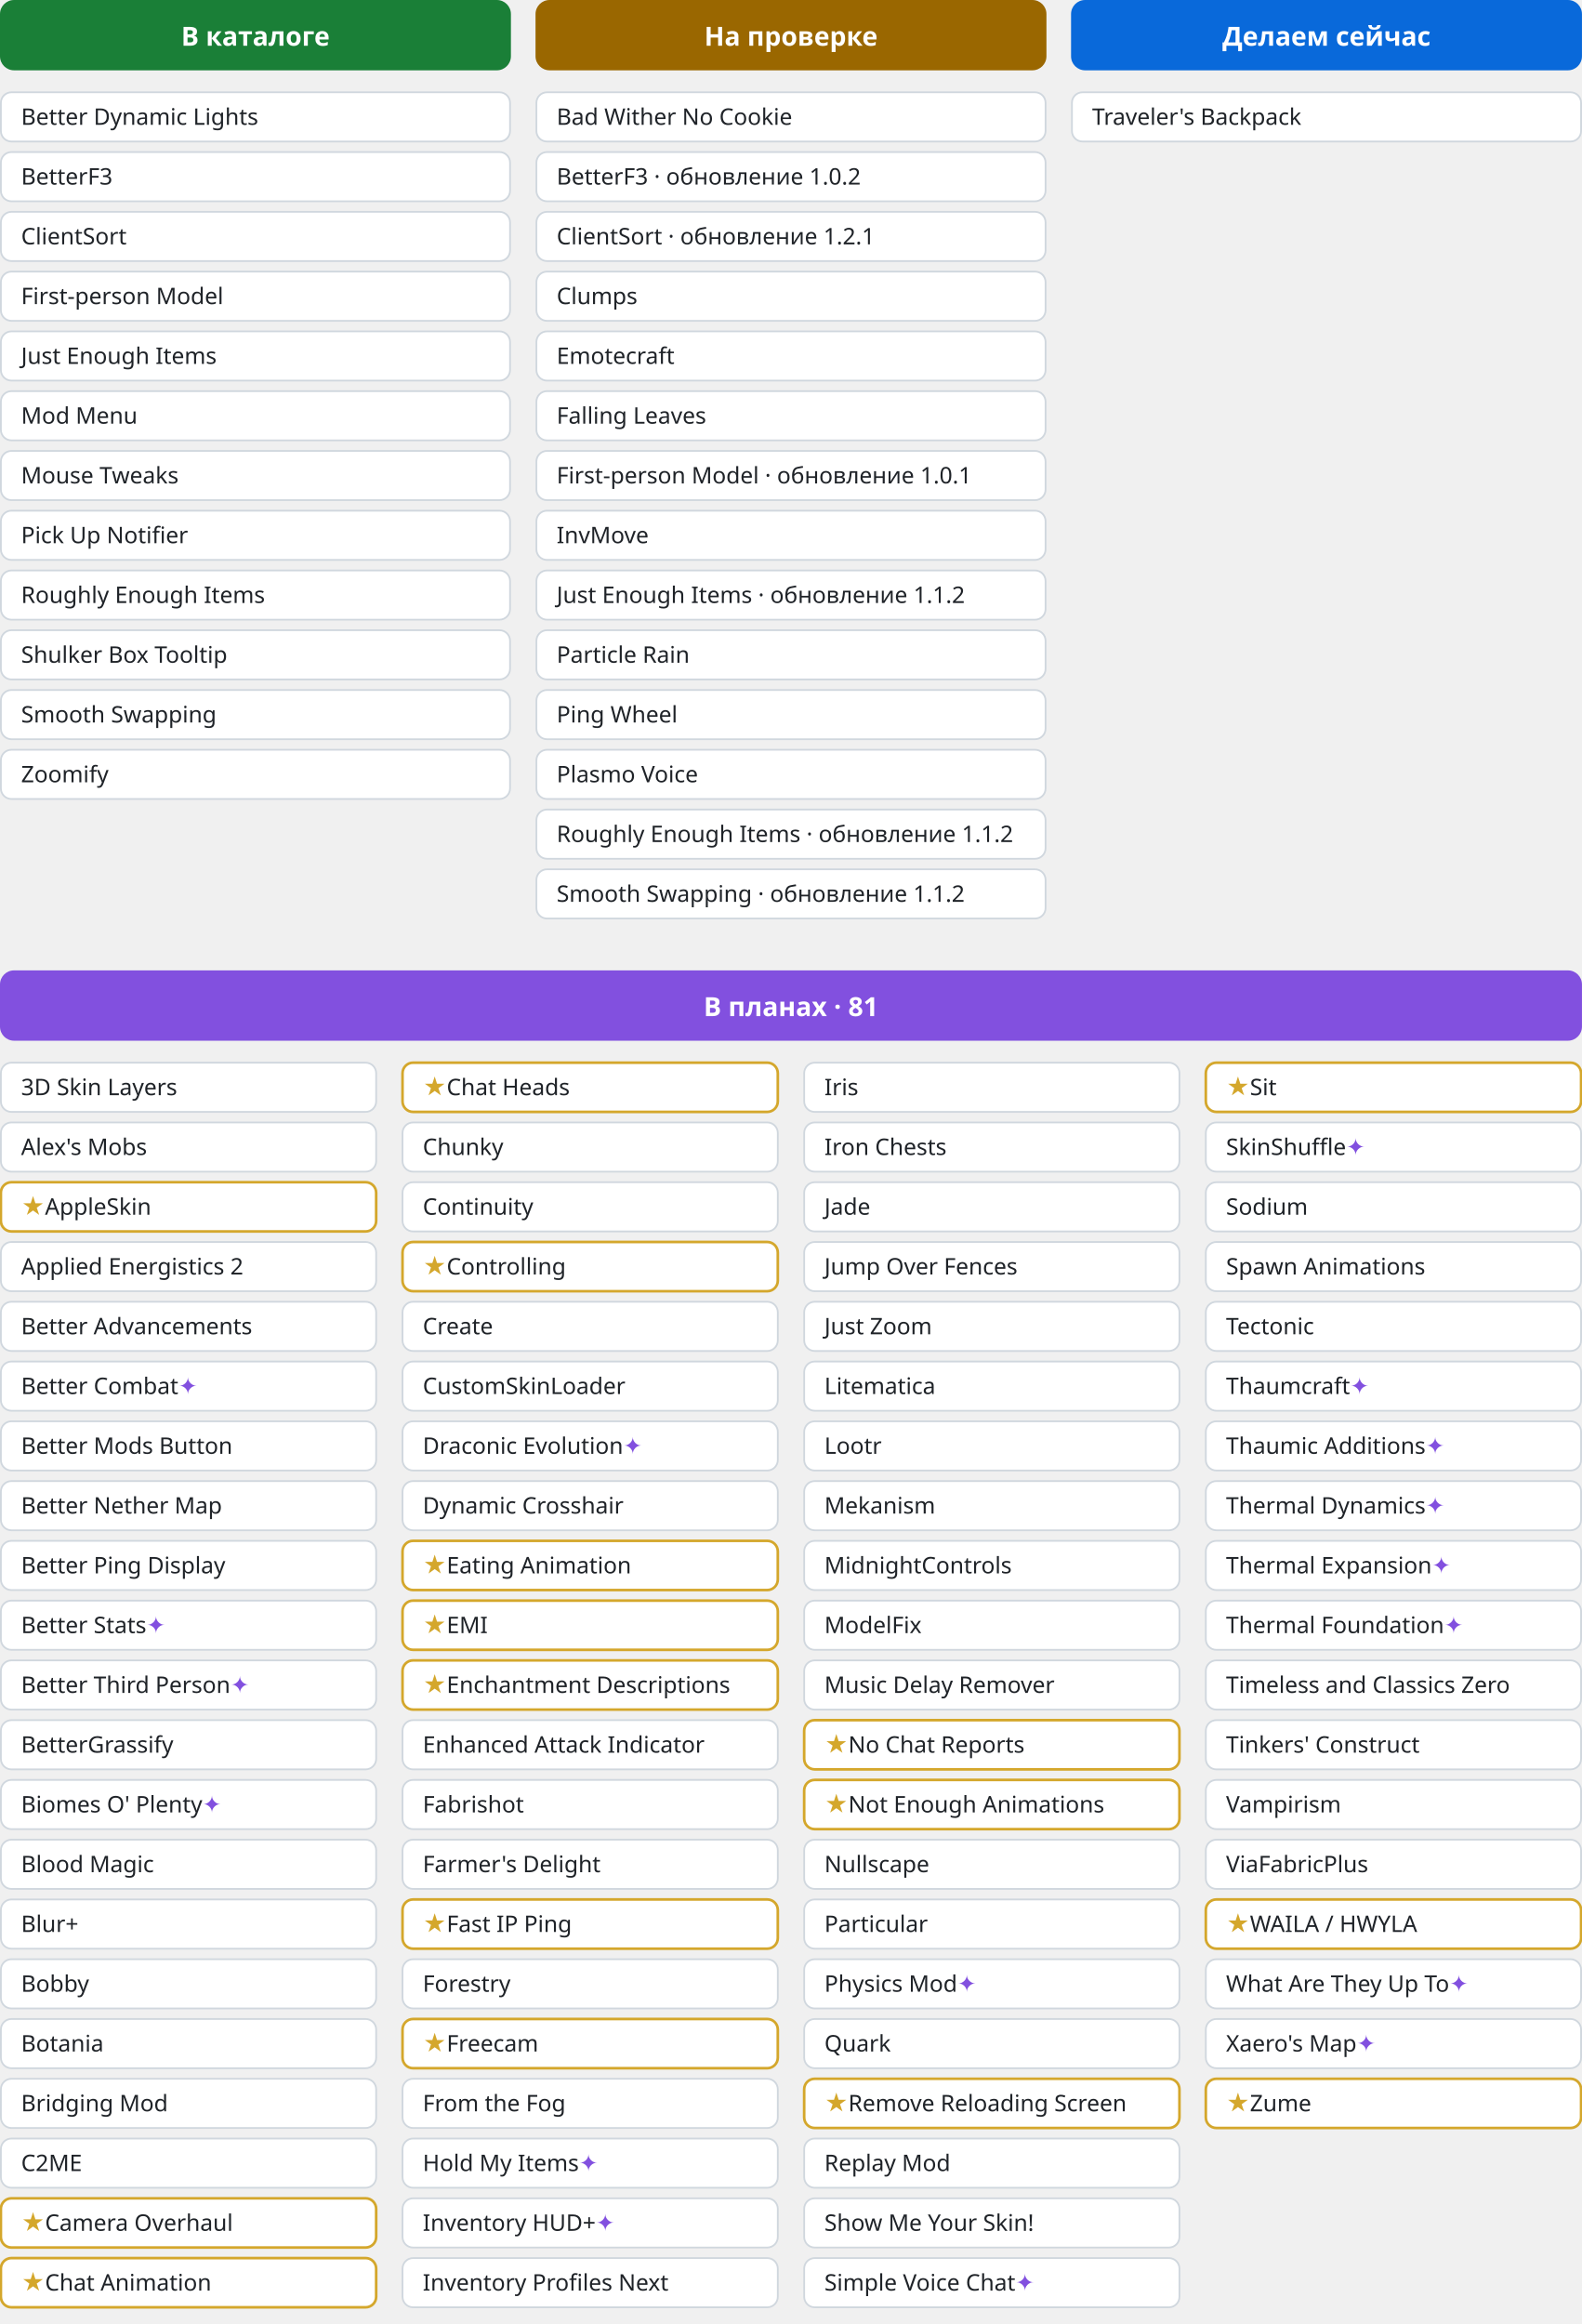
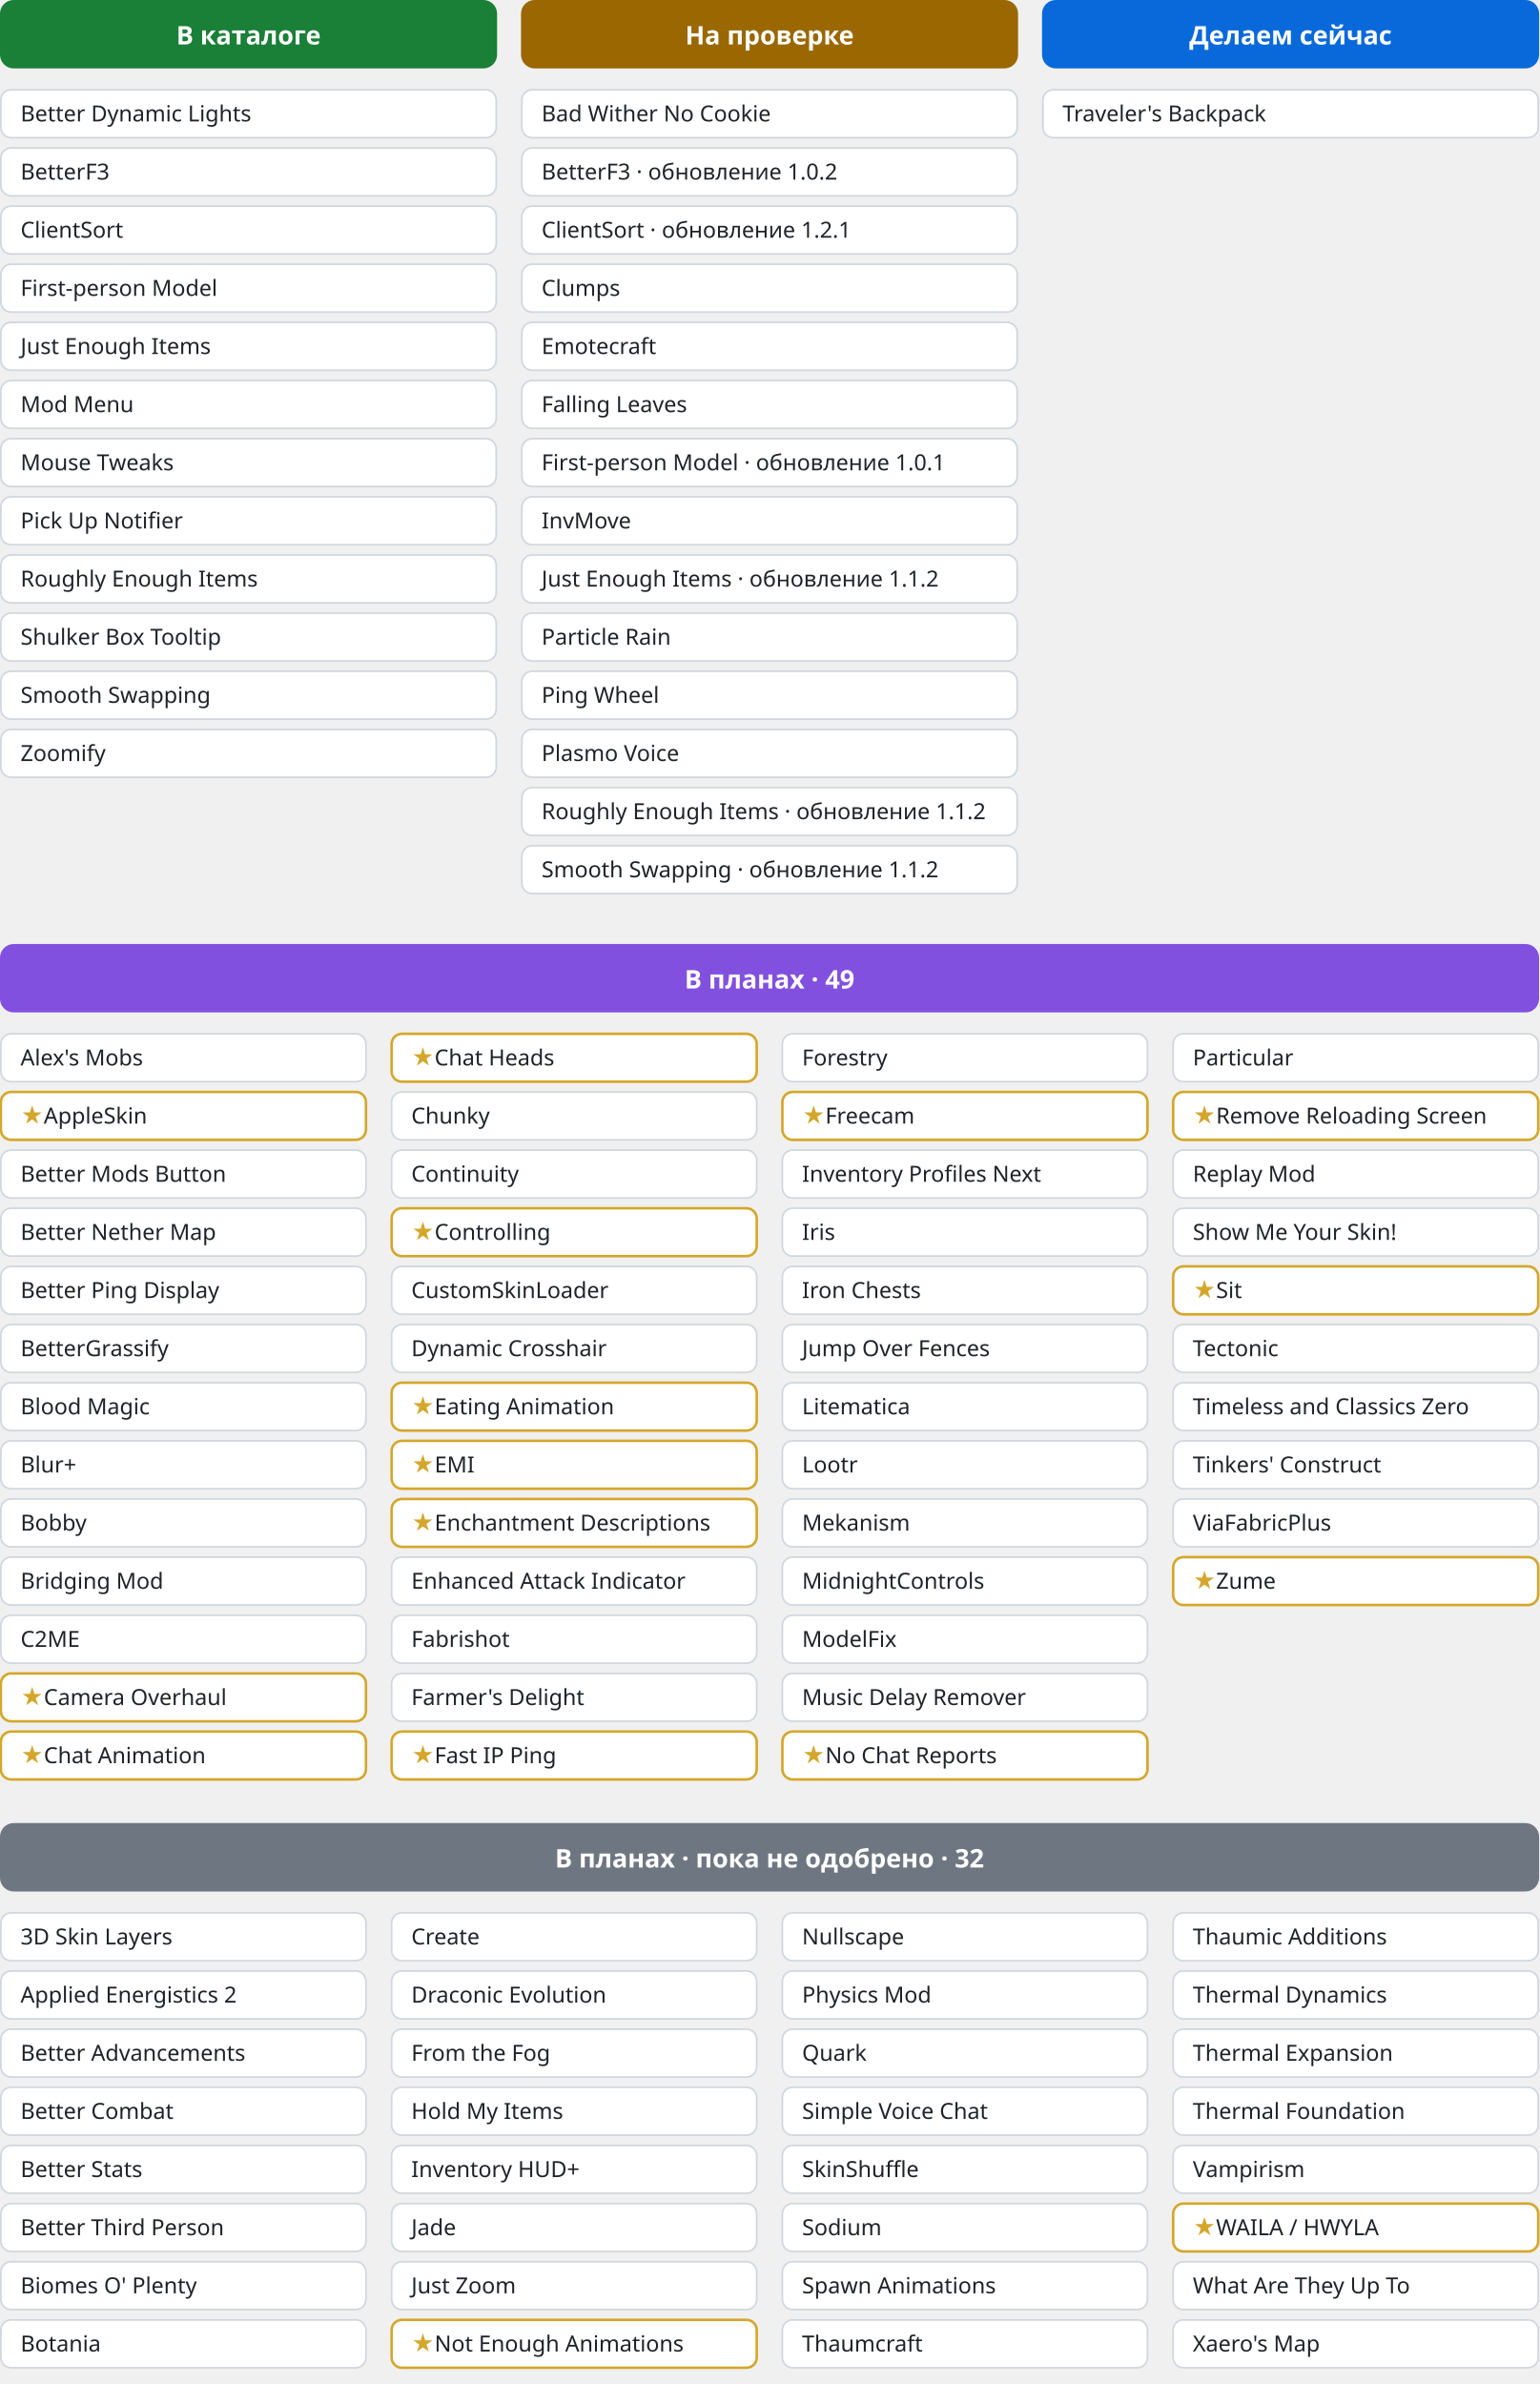
- <svg xmlns="http://www.w3.org/2000/svg" viewBox="0 0 900 1322" width="900" height="1322" role="img">
+ <svg xmlns="http://www.w3.org/2000/svg" viewBox="0 0 900 1394" width="900" height="1394" role="img">
  <style>
.bg{fill:#FFFFFF;stroke:#D0D7DE}.n{fill:#1F2328}.d{fill:#59636E}.a{fill:#818B98}
@media (prefers-color-scheme: dark){.bg{fill:#151B23;stroke:#3D444D}.n{fill:#F0F6FC}.d{fill:#9198A1}.a{fill:#6E7681}}
text{font-family:-apple-system,BlinkMacSystemFont,"Segoe UI","Noto Sans",Helvetica,Arial,sans-serif}
</style>
  <rect x="0" y="0" width="290.667" height="40" rx="8" fill="#1A7F37" />
  <text x="145.333" y="26" font-size="15" font-weight="600" fill="#fff" text-anchor="middle">В каталоге</text>
  <rect class="bg" x="0.5" y="52.5" width="289.667" height="28" rx="6" />
  <text class="n" x="12" y="71" font-size="13">Better Dynamic Lights</text>
  <rect class="bg" x="0.5" y="86.5" width="289.667" height="28" rx="6" />
  <text class="n" x="12" y="105" font-size="13">BetterF3</text>
  <rect class="bg" x="0.5" y="120.5" width="289.667" height="28" rx="6" />
  <text class="n" x="12" y="139" font-size="13">ClientSort</text>
  <rect class="bg" x="0.5" y="154.5" width="289.667" height="28" rx="6" />
  <text class="n" x="12" y="173" font-size="13">First-person Model</text>
  <rect class="bg" x="0.5" y="188.5" width="289.667" height="28" rx="6" />
  <text class="n" x="12" y="207" font-size="13">Just Enough Items</text>
  <rect class="bg" x="0.5" y="222.5" width="289.667" height="28" rx="6" />
  <text class="n" x="12" y="241" font-size="13">Mod Menu</text>
  <rect class="bg" x="0.5" y="256.5" width="289.667" height="28" rx="6" />
  <text class="n" x="12" y="275" font-size="13">Mouse Tweaks</text>
  <rect class="bg" x="0.5" y="290.5" width="289.667" height="28" rx="6" />
  <text class="n" x="12" y="309" font-size="13">Pick Up Notifier</text>
  <rect class="bg" x="0.5" y="324.5" width="289.667" height="28" rx="6" />
  <text class="n" x="12" y="343" font-size="13">Roughly Enough Items</text>
  <rect class="bg" x="0.5" y="358.5" width="289.667" height="28" rx="6" />
  <text class="n" x="12" y="377" font-size="13">Shulker Box Tooltip</text>
  <rect class="bg" x="0.5" y="392.5" width="289.667" height="28" rx="6" />
  <text class="n" x="12" y="411" font-size="13">Smooth Swapping</text>
  <rect class="bg" x="0.5" y="426.5" width="289.667" height="28" rx="6" />
  <text class="n" x="12" y="445" font-size="13">Zoomify</text>
  <rect x="304.667" y="0" width="290.667" height="40" rx="8" fill="#9A6700" />
  <text x="450" y="26" font-size="15" font-weight="600" fill="#fff" text-anchor="middle">На проверке</text>
  <rect class="bg" x="305.167" y="52.5" width="289.667" height="28" rx="6" />
  <text class="n" x="316.667" y="71" font-size="13">Bad Wither No Cookie</text>
  <rect class="bg" x="305.167" y="86.5" width="289.667" height="28" rx="6" />
  <text class="n" x="316.667" y="105" font-size="13">BetterF3 · обновление 1.0.2</text>
  <rect class="bg" x="305.167" y="120.5" width="289.667" height="28" rx="6" />
  <text class="n" x="316.667" y="139" font-size="13">ClientSort · обновление 1.2.1</text>
  <rect class="bg" x="305.167" y="154.5" width="289.667" height="28" rx="6" />
  <text class="n" x="316.667" y="173" font-size="13">Clumps</text>
  <rect class="bg" x="305.167" y="188.5" width="289.667" height="28" rx="6" />
  <text class="n" x="316.667" y="207" font-size="13">Emotecraft</text>
  <rect class="bg" x="305.167" y="222.5" width="289.667" height="28" rx="6" />
  <text class="n" x="316.667" y="241" font-size="13">Falling Leaves</text>
  <rect class="bg" x="305.167" y="256.5" width="289.667" height="28" rx="6" />
  <text class="n" x="316.667" y="275" font-size="13">First-person Model · обновление 1.0.1</text>
  <rect class="bg" x="305.167" y="290.5" width="289.667" height="28" rx="6" />
  <text class="n" x="316.667" y="309" font-size="13">InvMove</text>
  <rect class="bg" x="305.167" y="324.5" width="289.667" height="28" rx="6" />
  <text class="n" x="316.667" y="343" font-size="13">Just Enough Items · обновление 1.1.2</text>
  <rect class="bg" x="305.167" y="358.5" width="289.667" height="28" rx="6" />
  <text class="n" x="316.667" y="377" font-size="13">Particle Rain</text>
  <rect class="bg" x="305.167" y="392.5" width="289.667" height="28" rx="6" />
  <text class="n" x="316.667" y="411" font-size="13">Ping Wheel</text>
  <rect class="bg" x="305.167" y="426.5" width="289.667" height="28" rx="6" />
  <text class="n" x="316.667" y="445" font-size="13">Plasmo Voice</text>
  <rect class="bg" x="305.167" y="460.5" width="289.667" height="28" rx="6" />
  <text class="n" x="316.667" y="479" font-size="13">Roughly Enough Items · обновление 1.1.2</text>
  <rect class="bg" x="305.167" y="494.5" width="289.667" height="28" rx="6" />
  <text class="n" x="316.667" y="513" font-size="13">Smooth Swapping · обновление 1.1.2</text>
  <rect x="609.333" y="0" width="290.667" height="40" rx="8" fill="#0969DA" />
  <text x="754.667" y="26" font-size="15" font-weight="600" fill="#fff" text-anchor="middle">Делаем сейчас</text>
  <rect class="bg" x="609.833" y="52.5" width="289.667" height="28" rx="6" />
  <text class="n" x="621.333" y="71" font-size="13">Traveler's Backpack</text>
  <rect x="0" y="552" width="900" height="40" rx="8" fill="#8250DF" />
-   <text x="450" y="578" font-size="15" font-weight="600" fill="#fff" text-anchor="middle">В планах · 81</text>
+   <text x="450" y="578" font-size="15" font-weight="600" fill="#fff" text-anchor="middle">В планах · 49</text>
  <rect class="bg" x="0.5" y="604.5" width="213.5" height="28" rx="6" />
-   <text class="n" x="12" y="623" font-size="13">3D Skin Layers</text>
-   <rect class="bg" x="0.5" y="638.5" width="213.5" height="28" rx="6" />
-   <text class="n" x="12" y="657" font-size="13">Alex's Mobs</text>
-   <rect class="bg" x="0.5" y="672.5" width="213.5" height="28" rx="6" style="stroke:#D4A72C;stroke-width:1.5" />
-   <text class="n" x="12" y="691" font-size="13">
+   <text class="n" x="12" y="623" font-size="13">Alex's Mobs</text>
+   <rect class="bg" x="0.5" y="638.5" width="213.5" height="28" rx="6" style="stroke:#D4A72C;stroke-width:1.5" />
+   <text class="n" x="12" y="657" font-size="13">
    <tspan fill="#D4A72C">★ </tspan>AppleSkin</text>
+   <rect class="bg" x="0.5" y="672.5" width="213.5" height="28" rx="6" />
+   <text class="n" x="12" y="691" font-size="13">Better Mods Button</text>
  <rect class="bg" x="0.5" y="706.5" width="213.5" height="28" rx="6" />
-   <text class="n" x="12" y="725" font-size="13">Applied Energistics 2</text>
+   <text class="n" x="12" y="725" font-size="13">Better Nether Map</text>
  <rect class="bg" x="0.5" y="740.5" width="213.5" height="28" rx="6" />
-   <text class="n" x="12" y="759" font-size="13">Better Advancements</text>
+   <text class="n" x="12" y="759" font-size="13">Better Ping Display</text>
  <rect class="bg" x="0.5" y="774.5" width="213.5" height="28" rx="6" />
-   <text class="n" x="12" y="793" font-size="13">Better Combat<tspan fill="#8250DF"> ✦</tspan>
-   </text>
+   <text class="n" x="12" y="793" font-size="13">BetterGrassify</text>
  <rect class="bg" x="0.5" y="808.5" width="213.5" height="28" rx="6" />
-   <text class="n" x="12" y="827" font-size="13">Better Mods Button</text>
+   <text class="n" x="12" y="827" font-size="13">Blood Magic</text>
  <rect class="bg" x="0.5" y="842.5" width="213.5" height="28" rx="6" />
-   <text class="n" x="12" y="861" font-size="13">Better Nether Map</text>
+   <text class="n" x="12" y="861" font-size="13">Blur+</text>
  <rect class="bg" x="0.5" y="876.5" width="213.5" height="28" rx="6" />
-   <text class="n" x="12" y="895" font-size="13">Better Ping Display</text>
+   <text class="n" x="12" y="895" font-size="13">Bobby</text>
  <rect class="bg" x="0.5" y="910.5" width="213.5" height="28" rx="6" />
-   <text class="n" x="12" y="929" font-size="13">Better Stats<tspan fill="#8250DF"> ✦</tspan>
-   </text>
+   <text class="n" x="12" y="929" font-size="13">Bridging Mod</text>
  <rect class="bg" x="0.5" y="944.5" width="213.5" height="28" rx="6" />
-   <text class="n" x="12" y="963" font-size="13">Better Third Person<tspan fill="#8250DF"> ✦</tspan>
-   </text>
-   <rect class="bg" x="0.5" y="978.5" width="213.5" height="28" rx="6" />
-   <text class="n" x="12" y="997" font-size="13">BetterGrassify</text>
-   <rect class="bg" x="0.5" y="1012.5" width="213.5" height="28" rx="6" />
-   <text class="n" x="12" y="1031" font-size="13">Biomes O' Plenty<tspan fill="#8250DF"> ✦</tspan>
-   </text>
-   <rect class="bg" x="0.5" y="1046.5" width="213.5" height="28" rx="6" />
-   <text class="n" x="12" y="1065" font-size="13">Blood Magic</text>
-   <rect class="bg" x="0.5" y="1080.5" width="213.5" height="28" rx="6" />
-   <text class="n" x="12" y="1099" font-size="13">Blur+</text>
-   <rect class="bg" x="0.5" y="1114.5" width="213.5" height="28" rx="6" />
-   <text class="n" x="12" y="1133" font-size="13">Bobby</text>
-   <rect class="bg" x="0.5" y="1148.5" width="213.5" height="28" rx="6" />
-   <text class="n" x="12" y="1167" font-size="13">Botania</text>
-   <rect class="bg" x="0.5" y="1182.5" width="213.5" height="28" rx="6" />
-   <text class="n" x="12" y="1201" font-size="13">Bridging Mod</text>
-   <rect class="bg" x="0.5" y="1216.5" width="213.5" height="28" rx="6" />
-   <text class="n" x="12" y="1235" font-size="13">C2ME</text>
-   <rect class="bg" x="0.5" y="1250.5" width="213.5" height="28" rx="6" style="stroke:#D4A72C;stroke-width:1.5" />
-   <text class="n" x="12" y="1269" font-size="13">
+   <text class="n" x="12" y="963" font-size="13">C2ME</text>
+   <rect class="bg" x="0.5" y="978.5" width="213.5" height="28" rx="6" style="stroke:#D4A72C;stroke-width:1.5" />
+   <text class="n" x="12" y="997" font-size="13">
    <tspan fill="#D4A72C">★ </tspan>Camera Overhaul</text>
-   <rect class="bg" x="0.5" y="1284.5" width="213.5" height="28" rx="6" style="stroke:#D4A72C;stroke-width:1.5" />
-   <text class="n" x="12" y="1303" font-size="13">
+   <rect class="bg" x="0.5" y="1012.5" width="213.5" height="28" rx="6" style="stroke:#D4A72C;stroke-width:1.5" />
+   <text class="n" x="12" y="1031" font-size="13">
    <tspan fill="#D4A72C">★ </tspan>Chat Animation</text>
  <rect class="bg" x="229" y="604.5" width="213.5" height="28" rx="6" style="stroke:#D4A72C;stroke-width:1.5" />
  <text class="n" x="240.5" y="623" font-size="13">
    <tspan fill="#D4A72C">★ </tspan>Chat Heads</text>
  <rect class="bg" x="229" y="638.5" width="213.5" height="28" rx="6" />
  <text class="n" x="240.5" y="657" font-size="13">Chunky</text>
  <rect class="bg" x="229" y="672.5" width="213.5" height="28" rx="6" />
  <text class="n" x="240.5" y="691" font-size="13">Continuity</text>
  <rect class="bg" x="229" y="706.5" width="213.5" height="28" rx="6" style="stroke:#D4A72C;stroke-width:1.5" />
  <text class="n" x="240.5" y="725" font-size="13">
    <tspan fill="#D4A72C">★ </tspan>Controlling</text>
  <rect class="bg" x="229" y="740.5" width="213.5" height="28" rx="6" />
-   <text class="n" x="240.5" y="759" font-size="13">Create</text>
+   <text class="n" x="240.5" y="759" font-size="13">CustomSkinLoader</text>
  <rect class="bg" x="229" y="774.5" width="213.5" height="28" rx="6" />
-   <text class="n" x="240.5" y="793" font-size="13">CustomSkinLoader</text>
-   <rect class="bg" x="229" y="808.5" width="213.5" height="28" rx="6" />
-   <text class="n" x="240.5" y="827" font-size="13">Draconic Evolution<tspan fill="#8250DF"> ✦</tspan>
-   </text>
-   <rect class="bg" x="229" y="842.5" width="213.5" height="28" rx="6" />
-   <text class="n" x="240.5" y="861" font-size="13">Dynamic Crosshair</text>
+   <text class="n" x="240.5" y="793" font-size="13">Dynamic Crosshair</text>
+   <rect class="bg" x="229" y="808.5" width="213.5" height="28" rx="6" style="stroke:#D4A72C;stroke-width:1.5" />
+   <text class="n" x="240.5" y="827" font-size="13">
+     <tspan fill="#D4A72C">★ </tspan>Eating Animation</text>
+   <rect class="bg" x="229" y="842.5" width="213.5" height="28" rx="6" style="stroke:#D4A72C;stroke-width:1.5" />
+   <text class="n" x="240.5" y="861" font-size="13">
+     <tspan fill="#D4A72C">★ </tspan>EMI</text>
  <rect class="bg" x="229" y="876.5" width="213.5" height="28" rx="6" style="stroke:#D4A72C;stroke-width:1.5" />
  <text class="n" x="240.5" y="895" font-size="13">
-     <tspan fill="#D4A72C">★ </tspan>Eating Animation</text>
-   <rect class="bg" x="229" y="910.5" width="213.5" height="28" rx="6" style="stroke:#D4A72C;stroke-width:1.5" />
-   <text class="n" x="240.5" y="929" font-size="13">
-     <tspan fill="#D4A72C">★ </tspan>EMI</text>
-   <rect class="bg" x="229" y="944.5" width="213.5" height="28" rx="6" style="stroke:#D4A72C;stroke-width:1.5" />
-   <text class="n" x="240.5" y="963" font-size="13">
    <tspan fill="#D4A72C">★ </tspan>Enchantment Descriptions</text>
+   <rect class="bg" x="229" y="910.5" width="213.5" height="28" rx="6" />
+   <text class="n" x="240.5" y="929" font-size="13">Enhanced Attack Indicator</text>
+   <rect class="bg" x="229" y="944.5" width="213.5" height="28" rx="6" />
+   <text class="n" x="240.5" y="963" font-size="13">Fabrishot</text>
  <rect class="bg" x="229" y="978.5" width="213.5" height="28" rx="6" />
-   <text class="n" x="240.5" y="997" font-size="13">Enhanced Attack Indicator</text>
-   <rect class="bg" x="229" y="1012.5" width="213.5" height="28" rx="6" />
-   <text class="n" x="240.5" y="1031" font-size="13">Fabrishot</text>
-   <rect class="bg" x="229" y="1046.5" width="213.5" height="28" rx="6" />
-   <text class="n" x="240.5" y="1065" font-size="13">Farmer's Delight</text>
-   <rect class="bg" x="229" y="1080.5" width="213.5" height="28" rx="6" style="stroke:#D4A72C;stroke-width:1.5" />
-   <text class="n" x="240.5" y="1099" font-size="13">
+   <text class="n" x="240.5" y="997" font-size="13">Farmer's Delight</text>
+   <rect class="bg" x="229" y="1012.5" width="213.5" height="28" rx="6" style="stroke:#D4A72C;stroke-width:1.5" />
+   <text class="n" x="240.5" y="1031" font-size="13">
    <tspan fill="#D4A72C">★ </tspan>Fast IP Ping</text>
-   <rect class="bg" x="229" y="1114.5" width="213.5" height="28" rx="6" />
-   <text class="n" x="240.5" y="1133" font-size="13">Forestry</text>
-   <rect class="bg" x="229" y="1148.5" width="213.5" height="28" rx="6" style="stroke:#D4A72C;stroke-width:1.5" />
-   <text class="n" x="240.5" y="1167" font-size="13">
+   <rect class="bg" x="457.5" y="604.5" width="213.5" height="28" rx="6" />
+   <text class="n" x="469" y="623" font-size="13">Forestry</text>
+   <rect class="bg" x="457.5" y="638.5" width="213.5" height="28" rx="6" style="stroke:#D4A72C;stroke-width:1.5" />
+   <text class="n" x="469" y="657" font-size="13">
    <tspan fill="#D4A72C">★ </tspan>Freecam</text>
-   <rect class="bg" x="229" y="1182.5" width="213.5" height="28" rx="6" />
-   <text class="n" x="240.5" y="1201" font-size="13">From the Fog</text>
-   <rect class="bg" x="229" y="1216.5" width="213.5" height="28" rx="6" />
-   <text class="n" x="240.5" y="1235" font-size="13">Hold My Items<tspan fill="#8250DF"> ✦</tspan>
-   </text>
-   <rect class="bg" x="229" y="1250.5" width="213.5" height="28" rx="6" />
-   <text class="n" x="240.5" y="1269" font-size="13">Inventory HUD+<tspan fill="#8250DF"> ✦</tspan>
-   </text>
-   <rect class="bg" x="229" y="1284.5" width="213.5" height="28" rx="6" />
-   <text class="n" x="240.5" y="1303" font-size="13">Inventory Profiles Next</text>
-   <rect class="bg" x="457.5" y="604.5" width="213.5" height="28" rx="6" />
-   <text class="n" x="469" y="623" font-size="13">Iris</text>
-   <rect class="bg" x="457.5" y="638.5" width="213.5" height="28" rx="6" />
-   <text class="n" x="469" y="657" font-size="13">Iron Chests</text>
  <rect class="bg" x="457.5" y="672.5" width="213.5" height="28" rx="6" />
-   <text class="n" x="469" y="691" font-size="13">Jade</text>
+   <text class="n" x="469" y="691" font-size="13">Inventory Profiles Next</text>
  <rect class="bg" x="457.5" y="706.5" width="213.5" height="28" rx="6" />
-   <text class="n" x="469" y="725" font-size="13">Jump Over Fences</text>
+   <text class="n" x="469" y="725" font-size="13">Iris</text>
  <rect class="bg" x="457.5" y="740.5" width="213.5" height="28" rx="6" />
-   <text class="n" x="469" y="759" font-size="13">Just Zoom</text>
+   <text class="n" x="469" y="759" font-size="13">Iron Chests</text>
  <rect class="bg" x="457.5" y="774.5" width="213.5" height="28" rx="6" />
-   <text class="n" x="469" y="793" font-size="13">Litematica</text>
+   <text class="n" x="469" y="793" font-size="13">Jump Over Fences</text>
  <rect class="bg" x="457.5" y="808.5" width="213.5" height="28" rx="6" />
-   <text class="n" x="469" y="827" font-size="13">Lootr</text>
+   <text class="n" x="469" y="827" font-size="13">Litematica</text>
  <rect class="bg" x="457.5" y="842.5" width="213.5" height="28" rx="6" />
-   <text class="n" x="469" y="861" font-size="13">Mekanism</text>
+   <text class="n" x="469" y="861" font-size="13">Lootr</text>
  <rect class="bg" x="457.5" y="876.5" width="213.5" height="28" rx="6" />
-   <text class="n" x="469" y="895" font-size="13">MidnightControls</text>
+   <text class="n" x="469" y="895" font-size="13">Mekanism</text>
  <rect class="bg" x="457.5" y="910.5" width="213.5" height="28" rx="6" />
-   <text class="n" x="469" y="929" font-size="13">ModelFix</text>
+   <text class="n" x="469" y="929" font-size="13">MidnightControls</text>
  <rect class="bg" x="457.5" y="944.5" width="213.5" height="28" rx="6" />
-   <text class="n" x="469" y="963" font-size="13">Music Delay Remover</text>
-   <rect class="bg" x="457.5" y="978.5" width="213.5" height="28" rx="6" style="stroke:#D4A72C;stroke-width:1.5" />
-   <text class="n" x="469" y="997" font-size="13">
-     <tspan fill="#D4A72C">★ </tspan>No Chat Reports</text>
+   <text class="n" x="469" y="963" font-size="13">ModelFix</text>
+   <rect class="bg" x="457.5" y="978.5" width="213.5" height="28" rx="6" />
+   <text class="n" x="469" y="997" font-size="13">Music Delay Remover</text>
  <rect class="bg" x="457.5" y="1012.5" width="213.5" height="28" rx="6" style="stroke:#D4A72C;stroke-width:1.5" />
  <text class="n" x="469" y="1031" font-size="13">
+     <tspan fill="#D4A72C">★ </tspan>No Chat Reports</text>
+   <rect class="bg" x="686" y="604.5" width="213.5" height="28" rx="6" />
+   <text class="n" x="697.5" y="623" font-size="13">Particular</text>
+   <rect class="bg" x="686" y="638.5" width="213.5" height="28" rx="6" style="stroke:#D4A72C;stroke-width:1.5" />
+   <text class="n" x="697.5" y="657" font-size="13">
+     <tspan fill="#D4A72C">★ </tspan>Remove Reloading Screen</text>
+   <rect class="bg" x="686" y="672.5" width="213.5" height="28" rx="6" />
+   <text class="n" x="697.5" y="691" font-size="13">Replay Mod</text>
+   <rect class="bg" x="686" y="706.5" width="213.5" height="28" rx="6" />
+   <text class="n" x="697.5" y="725" font-size="13">Show Me Your Skin!</text>
+   <rect class="bg" x="686" y="740.5" width="213.5" height="28" rx="6" style="stroke:#D4A72C;stroke-width:1.5" />
+   <text class="n" x="697.5" y="759" font-size="13">
+     <tspan fill="#D4A72C">★ </tspan>Sit</text>
+   <rect class="bg" x="686" y="774.5" width="213.5" height="28" rx="6" />
+   <text class="n" x="697.5" y="793" font-size="13">Tectonic</text>
+   <rect class="bg" x="686" y="808.5" width="213.5" height="28" rx="6" />
+   <text class="n" x="697.5" y="827" font-size="13">Timeless and Classics Zero</text>
+   <rect class="bg" x="686" y="842.5" width="213.5" height="28" rx="6" />
+   <text class="n" x="697.5" y="861" font-size="13">Tinkers' Construct</text>
+   <rect class="bg" x="686" y="876.5" width="213.5" height="28" rx="6" />
+   <text class="n" x="697.5" y="895" font-size="13">ViaFabricPlus</text>
+   <rect class="bg" x="686" y="910.5" width="213.5" height="28" rx="6" style="stroke:#D4A72C;stroke-width:1.5" />
+   <text class="n" x="697.5" y="929" font-size="13">
+     <tspan fill="#D4A72C">★ </tspan>Zume</text>
+   <rect x="0" y="1066" width="900" height="40" rx="8" fill="#6E7781" />
+   <text x="450" y="1092" font-size="15" font-weight="600" fill="#fff" text-anchor="middle">В планах · пока не одобрено · 32</text>
+   <rect class="bg" x="0.5" y="1118.5" width="213.5" height="28" rx="6" />
+   <text class="n" x="12" y="1137" font-size="13">3D Skin Layers</text>
+   <rect class="bg" x="0.5" y="1152.5" width="213.5" height="28" rx="6" />
+   <text class="n" x="12" y="1171" font-size="13">Applied Energistics 2</text>
+   <rect class="bg" x="0.5" y="1186.5" width="213.5" height="28" rx="6" />
+   <text class="n" x="12" y="1205" font-size="13">Better Advancements</text>
+   <rect class="bg" x="0.5" y="1220.5" width="213.5" height="28" rx="6" />
+   <text class="n" x="12" y="1239" font-size="13">Better Combat</text>
+   <rect class="bg" x="0.5" y="1254.5" width="213.5" height="28" rx="6" />
+   <text class="n" x="12" y="1273" font-size="13">Better Stats</text>
+   <rect class="bg" x="0.5" y="1288.5" width="213.5" height="28" rx="6" />
+   <text class="n" x="12" y="1307" font-size="13">Better Third Person</text>
+   <rect class="bg" x="0.5" y="1322.5" width="213.5" height="28" rx="6" />
+   <text class="n" x="12" y="1341" font-size="13">Biomes O' Plenty</text>
+   <rect class="bg" x="0.5" y="1356.5" width="213.5" height="28" rx="6" />
+   <text class="n" x="12" y="1375" font-size="13">Botania</text>
+   <rect class="bg" x="229" y="1118.5" width="213.5" height="28" rx="6" />
+   <text class="n" x="240.5" y="1137" font-size="13">Create</text>
+   <rect class="bg" x="229" y="1152.5" width="213.5" height="28" rx="6" />
+   <text class="n" x="240.5" y="1171" font-size="13">Draconic Evolution</text>
+   <rect class="bg" x="229" y="1186.5" width="213.5" height="28" rx="6" />
+   <text class="n" x="240.5" y="1205" font-size="13">From the Fog</text>
+   <rect class="bg" x="229" y="1220.5" width="213.5" height="28" rx="6" />
+   <text class="n" x="240.5" y="1239" font-size="13">Hold My Items</text>
+   <rect class="bg" x="229" y="1254.5" width="213.5" height="28" rx="6" />
+   <text class="n" x="240.5" y="1273" font-size="13">Inventory HUD+</text>
+   <rect class="bg" x="229" y="1288.5" width="213.5" height="28" rx="6" />
+   <text class="n" x="240.5" y="1307" font-size="13">Jade</text>
+   <rect class="bg" x="229" y="1322.5" width="213.5" height="28" rx="6" />
+   <text class="n" x="240.5" y="1341" font-size="13">Just Zoom</text>
+   <rect class="bg" x="229" y="1356.5" width="213.5" height="28" rx="6" style="stroke:#D4A72C;stroke-width:1.5" />
+   <text class="n" x="240.5" y="1375" font-size="13">
    <tspan fill="#D4A72C">★ </tspan>Not Enough Animations</text>
-   <rect class="bg" x="457.5" y="1046.5" width="213.5" height="28" rx="6" />
-   <text class="n" x="469" y="1065" font-size="13">Nullscape</text>
-   <rect class="bg" x="457.5" y="1080.5" width="213.5" height="28" rx="6" />
-   <text class="n" x="469" y="1099" font-size="13">Particular</text>
-   <rect class="bg" x="457.5" y="1114.5" width="213.5" height="28" rx="6" />
-   <text class="n" x="469" y="1133" font-size="13">Physics Mod<tspan fill="#8250DF"> ✦</tspan>
-   </text>
-   <rect class="bg" x="457.5" y="1148.5" width="213.5" height="28" rx="6" />
-   <text class="n" x="469" y="1167" font-size="13">Quark</text>
-   <rect class="bg" x="457.5" y="1182.5" width="213.5" height="28" rx="6" style="stroke:#D4A72C;stroke-width:1.5" />
-   <text class="n" x="469" y="1201" font-size="13">
-     <tspan fill="#D4A72C">★ </tspan>Remove Reloading Screen</text>
-   <rect class="bg" x="457.5" y="1216.5" width="213.5" height="28" rx="6" />
-   <text class="n" x="469" y="1235" font-size="13">Replay Mod</text>
-   <rect class="bg" x="457.5" y="1250.5" width="213.5" height="28" rx="6" />
-   <text class="n" x="469" y="1269" font-size="13">Show Me Your Skin!</text>
-   <rect class="bg" x="457.5" y="1284.5" width="213.5" height="28" rx="6" />
-   <text class="n" x="469" y="1303" font-size="13">Simple Voice Chat<tspan fill="#8250DF"> ✦</tspan>
-   </text>
-   <rect class="bg" x="686" y="604.5" width="213.5" height="28" rx="6" style="stroke:#D4A72C;stroke-width:1.5" />
-   <text class="n" x="697.5" y="623" font-size="13">
-     <tspan fill="#D4A72C">★ </tspan>Sit</text>
-   <rect class="bg" x="686" y="638.5" width="213.5" height="28" rx="6" />
-   <text class="n" x="697.5" y="657" font-size="13">SkinShuffle<tspan fill="#8250DF"> ✦</tspan>
-   </text>
-   <rect class="bg" x="686" y="672.5" width="213.5" height="28" rx="6" />
-   <text class="n" x="697.5" y="691" font-size="13">Sodium</text>
-   <rect class="bg" x="686" y="706.5" width="213.5" height="28" rx="6" />
-   <text class="n" x="697.5" y="725" font-size="13">Spawn Animations</text>
-   <rect class="bg" x="686" y="740.5" width="213.5" height="28" rx="6" />
-   <text class="n" x="697.5" y="759" font-size="13">Tectonic</text>
-   <rect class="bg" x="686" y="774.5" width="213.5" height="28" rx="6" />
-   <text class="n" x="697.5" y="793" font-size="13">Thaumcraft<tspan fill="#8250DF"> ✦</tspan>
-   </text>
-   <rect class="bg" x="686" y="808.5" width="213.5" height="28" rx="6" />
-   <text class="n" x="697.5" y="827" font-size="13">Thaumic Additions<tspan fill="#8250DF"> ✦</tspan>
-   </text>
-   <rect class="bg" x="686" y="842.5" width="213.5" height="28" rx="6" />
-   <text class="n" x="697.5" y="861" font-size="13">Thermal Dynamics<tspan fill="#8250DF"> ✦</tspan>
-   </text>
-   <rect class="bg" x="686" y="876.5" width="213.5" height="28" rx="6" />
-   <text class="n" x="697.5" y="895" font-size="13">Thermal Expansion<tspan fill="#8250DF"> ✦</tspan>
-   </text>
-   <rect class="bg" x="686" y="910.5" width="213.5" height="28" rx="6" />
-   <text class="n" x="697.5" y="929" font-size="13">Thermal Foundation<tspan fill="#8250DF"> ✦</tspan>
-   </text>
-   <rect class="bg" x="686" y="944.5" width="213.5" height="28" rx="6" />
-   <text class="n" x="697.5" y="963" font-size="13">Timeless and Classics Zero</text>
-   <rect class="bg" x="686" y="978.5" width="213.5" height="28" rx="6" />
-   <text class="n" x="697.5" y="997" font-size="13">Tinkers' Construct</text>
-   <rect class="bg" x="686" y="1012.5" width="213.5" height="28" rx="6" />
-   <text class="n" x="697.5" y="1031" font-size="13">Vampirism</text>
-   <rect class="bg" x="686" y="1046.5" width="213.5" height="28" rx="6" />
-   <text class="n" x="697.5" y="1065" font-size="13">ViaFabricPlus</text>
-   <rect class="bg" x="686" y="1080.5" width="213.5" height="28" rx="6" style="stroke:#D4A72C;stroke-width:1.5" />
-   <text class="n" x="697.5" y="1099" font-size="13">
+   <rect class="bg" x="457.5" y="1118.5" width="213.5" height="28" rx="6" />
+   <text class="n" x="469" y="1137" font-size="13">Nullscape</text>
+   <rect class="bg" x="457.5" y="1152.5" width="213.5" height="28" rx="6" />
+   <text class="n" x="469" y="1171" font-size="13">Physics Mod</text>
+   <rect class="bg" x="457.5" y="1186.5" width="213.5" height="28" rx="6" />
+   <text class="n" x="469" y="1205" font-size="13">Quark</text>
+   <rect class="bg" x="457.5" y="1220.5" width="213.5" height="28" rx="6" />
+   <text class="n" x="469" y="1239" font-size="13">Simple Voice Chat</text>
+   <rect class="bg" x="457.5" y="1254.5" width="213.5" height="28" rx="6" />
+   <text class="n" x="469" y="1273" font-size="13">SkinShuffle</text>
+   <rect class="bg" x="457.5" y="1288.5" width="213.5" height="28" rx="6" />
+   <text class="n" x="469" y="1307" font-size="13">Sodium</text>
+   <rect class="bg" x="457.5" y="1322.5" width="213.5" height="28" rx="6" />
+   <text class="n" x="469" y="1341" font-size="13">Spawn Animations</text>
+   <rect class="bg" x="457.5" y="1356.5" width="213.5" height="28" rx="6" />
+   <text class="n" x="469" y="1375" font-size="13">Thaumcraft</text>
+   <rect class="bg" x="686" y="1118.5" width="213.5" height="28" rx="6" />
+   <text class="n" x="697.5" y="1137" font-size="13">Thaumic Additions</text>
+   <rect class="bg" x="686" y="1152.5" width="213.5" height="28" rx="6" />
+   <text class="n" x="697.5" y="1171" font-size="13">Thermal Dynamics</text>
+   <rect class="bg" x="686" y="1186.5" width="213.5" height="28" rx="6" />
+   <text class="n" x="697.5" y="1205" font-size="13">Thermal Expansion</text>
+   <rect class="bg" x="686" y="1220.5" width="213.5" height="28" rx="6" />
+   <text class="n" x="697.5" y="1239" font-size="13">Thermal Foundation</text>
+   <rect class="bg" x="686" y="1254.5" width="213.5" height="28" rx="6" />
+   <text class="n" x="697.5" y="1273" font-size="13">Vampirism</text>
+   <rect class="bg" x="686" y="1288.5" width="213.5" height="28" rx="6" style="stroke:#D4A72C;stroke-width:1.5" />
+   <text class="n" x="697.5" y="1307" font-size="13">
    <tspan fill="#D4A72C">★ </tspan>WAILA / HWYLA</text>
-   <rect class="bg" x="686" y="1114.5" width="213.5" height="28" rx="6" />
-   <text class="n" x="697.5" y="1133" font-size="13">What Are They Up To<tspan fill="#8250DF"> ✦</tspan>
-   </text>
-   <rect class="bg" x="686" y="1148.5" width="213.5" height="28" rx="6" />
-   <text class="n" x="697.5" y="1167" font-size="13">Xaero's Map<tspan fill="#8250DF"> ✦</tspan>
-   </text>
-   <rect class="bg" x="686" y="1182.5" width="213.5" height="28" rx="6" style="stroke:#D4A72C;stroke-width:1.5" />
-   <text class="n" x="697.5" y="1201" font-size="13">
-     <tspan fill="#D4A72C">★ </tspan>Zume</text>
+   <rect class="bg" x="686" y="1322.5" width="213.5" height="28" rx="6" />
+   <text class="n" x="697.5" y="1341" font-size="13">What Are They Up To</text>
+   <rect class="bg" x="686" y="1356.5" width="213.5" height="28" rx="6" />
+   <text class="n" x="697.5" y="1375" font-size="13">Xaero's Map</text>
</svg>
